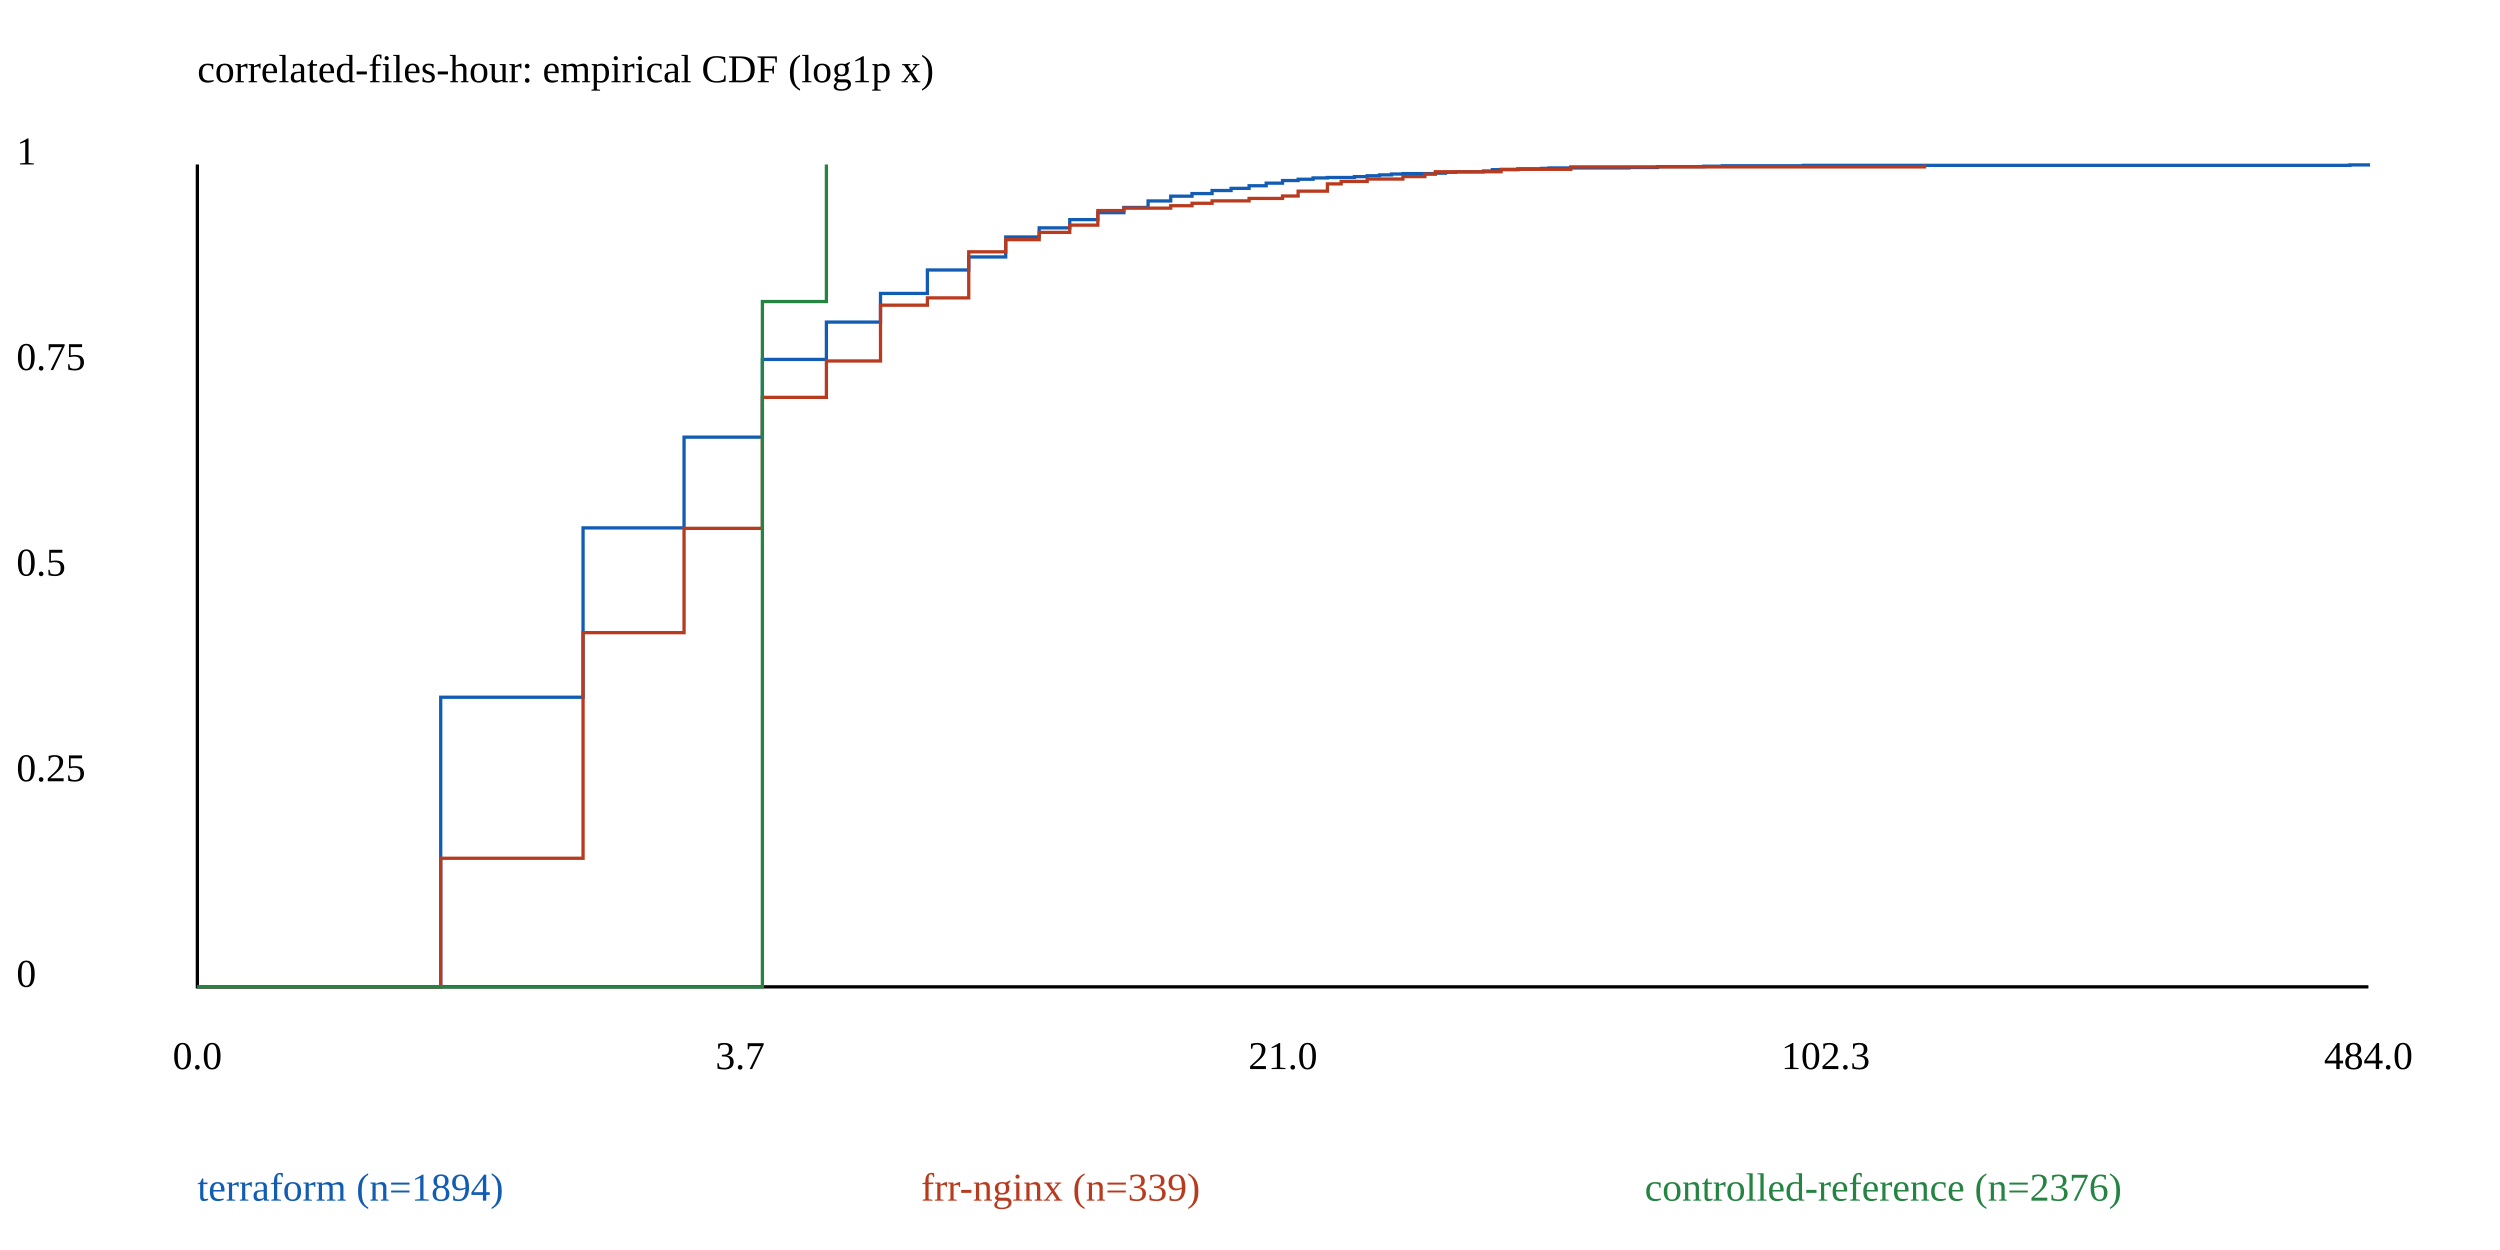
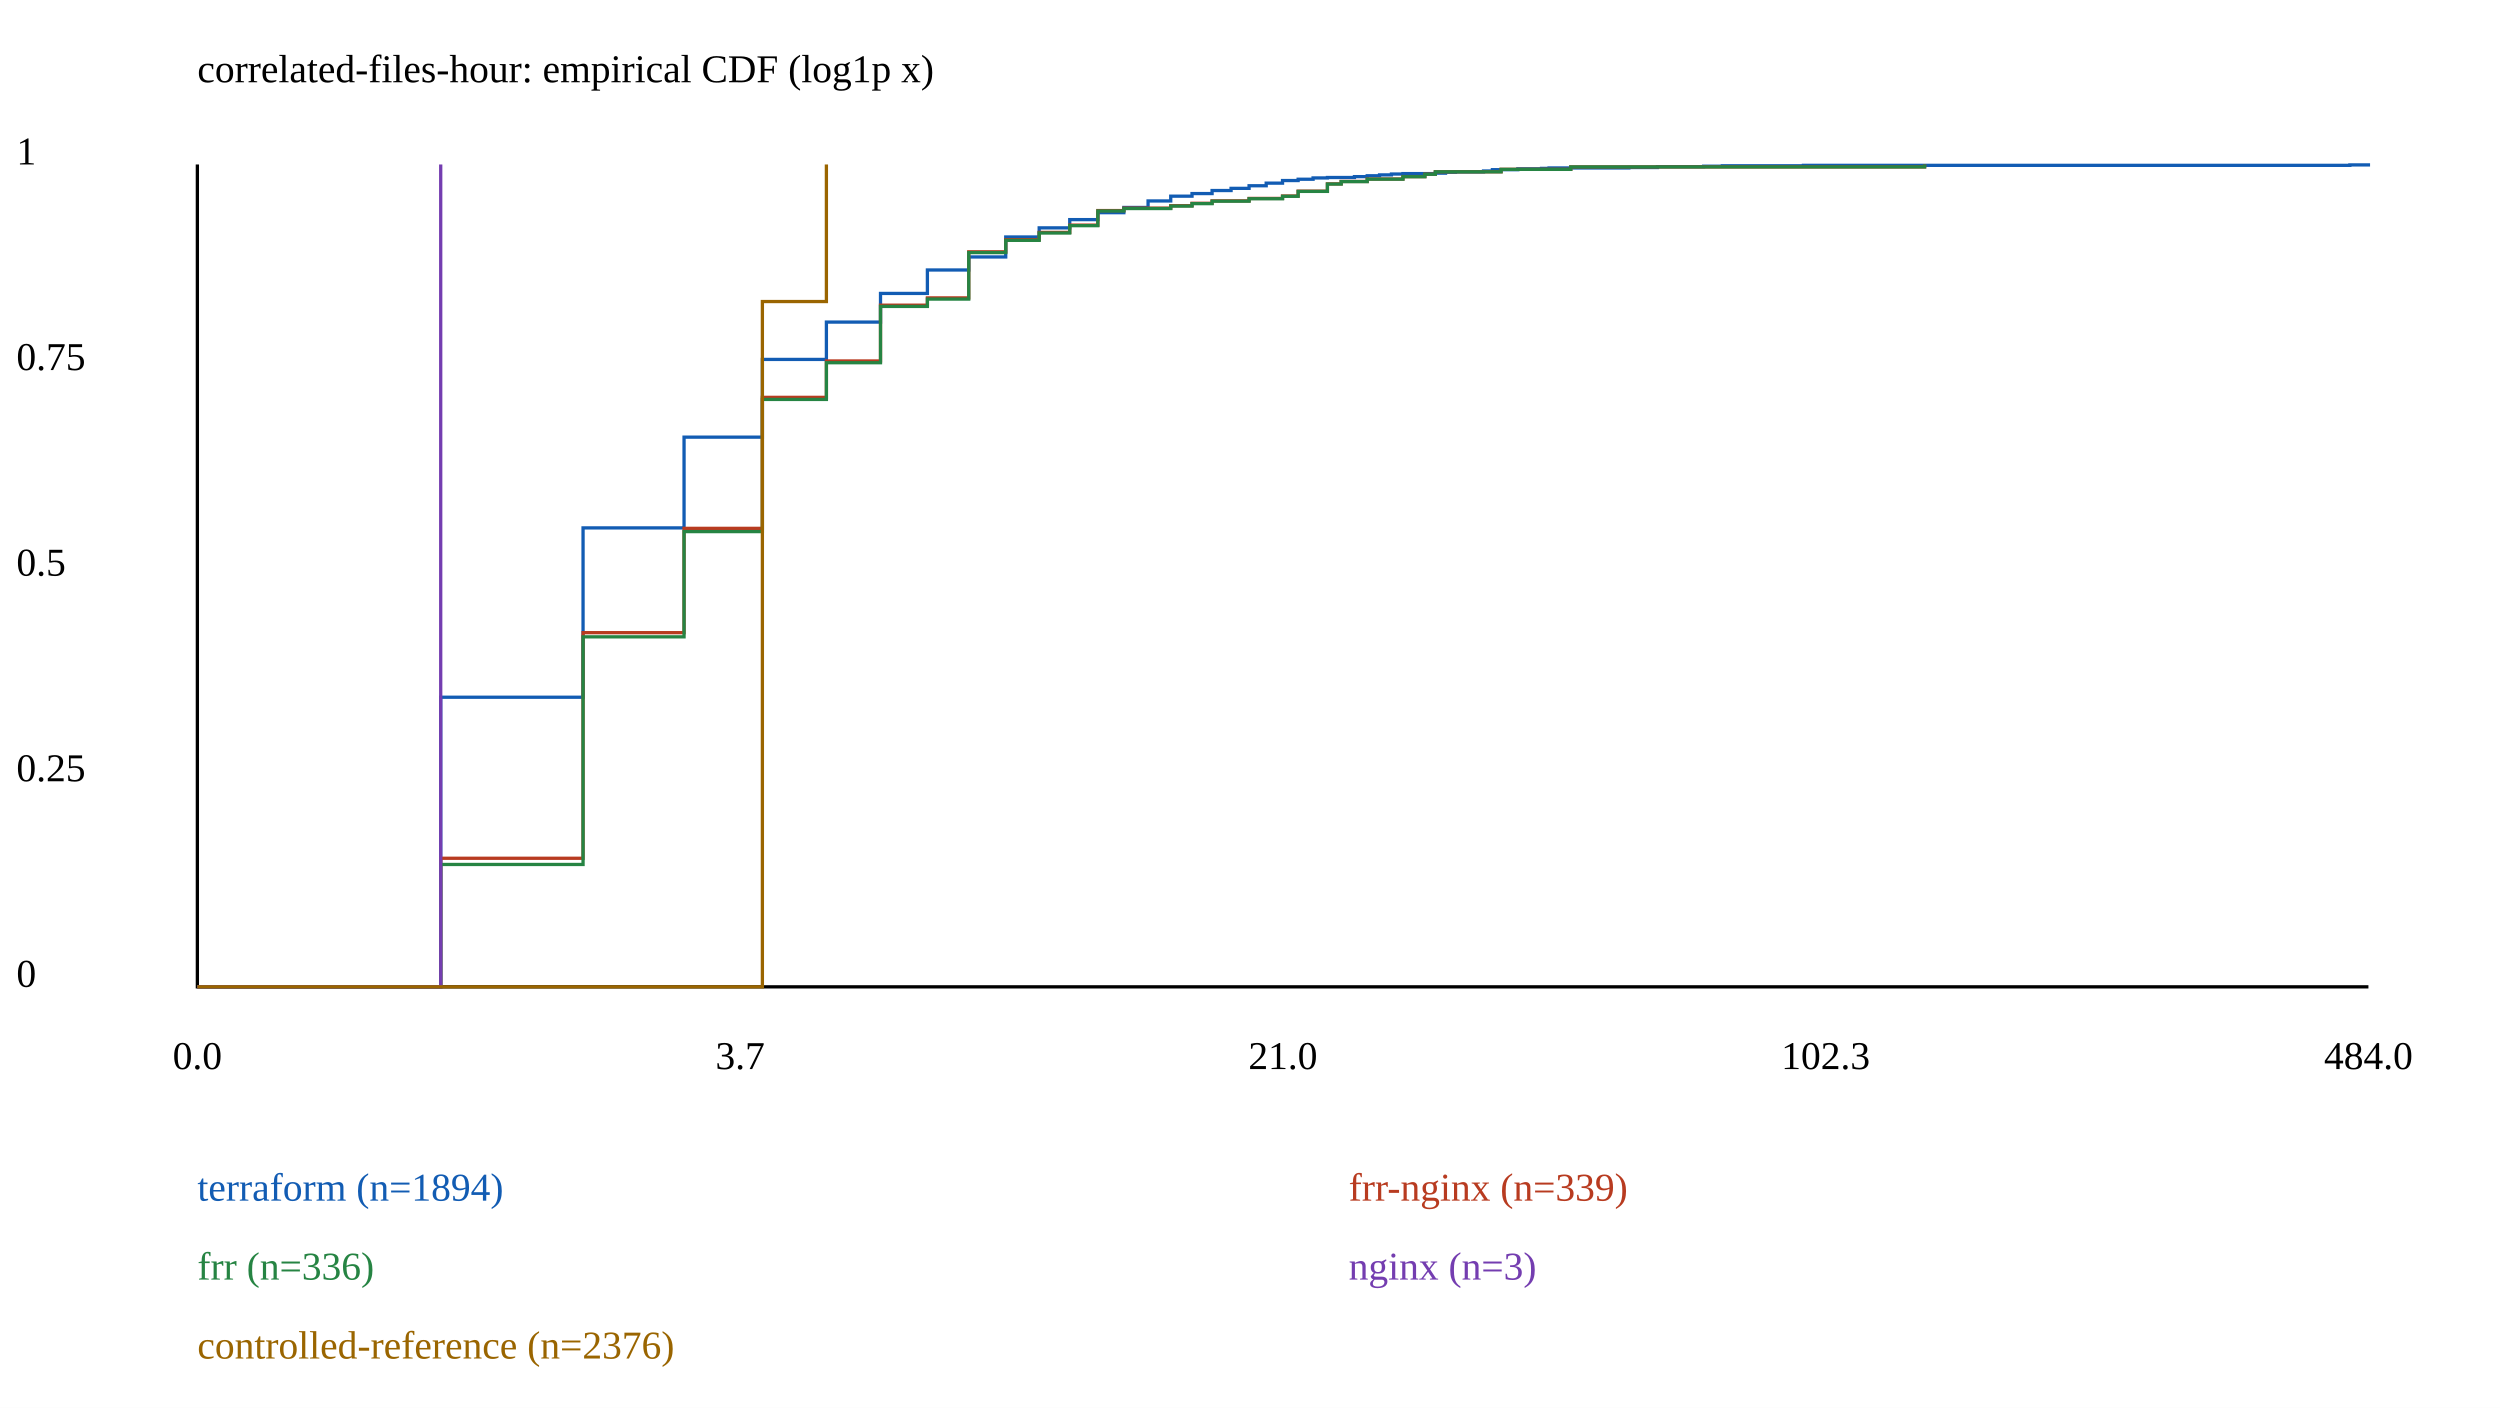
- <svg xmlns="http://www.w3.org/2000/svg" width="760" height="380">
+ <svg xmlns="http://www.w3.org/2000/svg" width="760" height="428">
  <rect width="100%" height="100%" fill="white" />
  <text x="60" y="25">correlated-files-hour: empirical CDF (log1p x)</text>
  <path d="M60 50 V300 H720" fill="none" stroke="black" />
  <text x="5" y="300">0</text>
  <text x="60" y="325" text-anchor="middle">0.0</text>
  <text x="5" y="237.5">0.25</text>
  <text x="225.0" y="325" text-anchor="middle">3.7</text>
  <text x="5" y="175.0">0.5</text>
  <text x="390.0" y="325" text-anchor="middle">21.0</text>
  <text x="5" y="112.5">0.75</text>
  <text x="555.0" y="325" text-anchor="middle">102.3</text>
  <text x="5" y="50">1</text>
  <text x="720" y="325" text-anchor="middle">484.0</text>
  <polyline points="60.000,300.000 133.976,300.000 133.976,211.959 177.249,211.959 177.249,160.480 207.952,160.480 207.952,132.893 231.766,132.893 231.766,109.266 251.225,109.266 251.225,97.914 267.676,97.914 267.676,89.203 281.927,89.203 281.927,82.075 294.498,82.075 294.498,78.115 305.742,78.115 305.742,72.043 315.914,72.043 315.914,69.271 325.200,69.271 325.200,66.763 333.743,66.763 333.743,64.652 341.652,64.652 341.652,63.068 349.015,63.068 349.015,61.088 355.903,61.088 355.903,59.636 362.373,59.636 362.373,58.844 368.473,58.844 368.473,57.920 374.244,57.920 374.244,57.260 379.718,57.260 379.718,56.468 384.925,56.468 384.925,55.676 389.890,55.676 389.890,54.884 394.634,54.884 394.634,54.488 399.176,54.488 399.176,54.092 403.533,54.092 403.533,53.960 411.746,53.960 411.746,53.696 415.628,53.696 415.628,53.432 419.373,53.432 419.373,53.168 422.991,53.168 422.991,52.904 426.490,52.904 426.490,52.772 436.349,52.772 436.349,52.640 439.443,52.640 439.443,52.376 442.449,52.376 442.449,52.244 450.992,52.244 450.992,51.980 453.694,51.980 453.694,51.584 461.412,51.584 461.412,51.320 468.610,51.320 468.610,51.188 470.905,51.188 470.905,51.056 495.173,51.056 495.173,50.924 503.855,50.924 503.855,50.660 517.897,50.660 517.897,50.528 523.590,50.528 523.590,50.396 548.234,50.396 548.234,50.264 714.352,50.264 714.352,50.132 720.000,50.132 720.000,50.000" fill="none" stroke="#125cb3" />
  <text x="60" y="365" fill="#125cb3">terraform (n=1894)</text>
  <polyline points="60.000,300.000 133.976,300.000 133.976,260.914 177.249,260.914 177.249,192.330 207.952,192.330 207.952,160.619 231.766,160.619 231.766,120.796 251.225,120.796 251.225,109.735 267.676,109.735 267.676,92.773 281.927,92.773 281.927,90.560 294.498,90.560 294.498,76.549 305.742,76.549 305.742,72.861 315.914,72.861 315.914,70.649 325.200,70.649 325.200,68.437 333.743,68.437 333.743,64.012 341.652,64.012 341.652,63.274 355.903,63.274 355.903,62.537 362.373,62.537 362.373,61.799 368.473,61.799 368.473,61.062 379.718,61.062 379.718,60.324 389.890,60.324 389.890,59.587 394.634,59.587 394.634,58.112 403.533,58.112 403.533,55.900 407.719,55.900 407.719,55.162 415.628,55.162 415.628,54.425 426.490,54.425 426.490,53.687 433.163,53.687 433.163,52.950 436.349,52.950 436.349,52.212 456.329,52.212 456.329,51.475 477.509,51.475 477.509,50.737 585.082,50.737 585.082,50.000" fill="none" stroke="#b83b20" />
-   <text x="280" y="365" fill="#b83b20">frr-nginx (n=339)</text>
-   <polyline points="60.000,300.000 231.766,300.000 231.766,91.667 251.225,91.667 251.225,50.000" fill="none" stroke="#268443" />
-   <text x="500" y="365" fill="#268443">controlled-reference (n=2376)</text>
+   <text x="410" y="365" fill="#b83b20">frr-nginx (n=339)</text>
+   <polyline points="60.000,300.000 133.976,300.000 133.976,262.798 177.249,262.798 177.249,193.601 207.952,193.601 207.952,161.607 231.766,161.607 231.766,121.429 251.225,121.429 251.225,110.268 267.676,110.268 267.676,93.155 281.927,93.155 281.927,90.923 294.498,90.923 294.498,76.786 305.742,76.786 305.742,73.065 315.914,73.065 315.914,70.833 325.200,70.833 325.200,68.601 333.743,68.601 333.743,64.137 341.652,64.137 341.652,63.393 355.903,63.393 355.903,62.649 362.373,62.649 362.373,61.905 368.473,61.905 368.473,61.161 379.718,61.161 379.718,60.417 389.890,60.417 389.890,59.673 394.634,59.673 394.634,58.185 403.533,58.185 403.533,55.952 407.719,55.952 407.719,55.208 415.628,55.208 415.628,54.464 426.490,54.464 426.490,53.720 433.163,53.720 433.163,52.976 436.349,52.976 436.349,52.232 456.329,52.232 456.329,51.488 477.509,51.488 477.509,50.744 585.082,50.744 585.082,50.000" fill="none" stroke="#268443" />
+   <text x="60" y="389" fill="#268443">frr (n=336)</text>
+   <polyline points="60.000,300.000 133.976,300.000 133.976,50.000" fill="none" stroke="#743db0" />
+   <text x="410" y="389" fill="#743db0">nginx (n=3)</text>
+   <polyline points="60.000,300.000 231.766,300.000 231.766,91.667 251.225,91.667 251.225,50.000" fill="none" stroke="#9a6500" />
+   <text x="60" y="413" fill="#9a6500">controlled-reference (n=2376)</text>
</svg>
